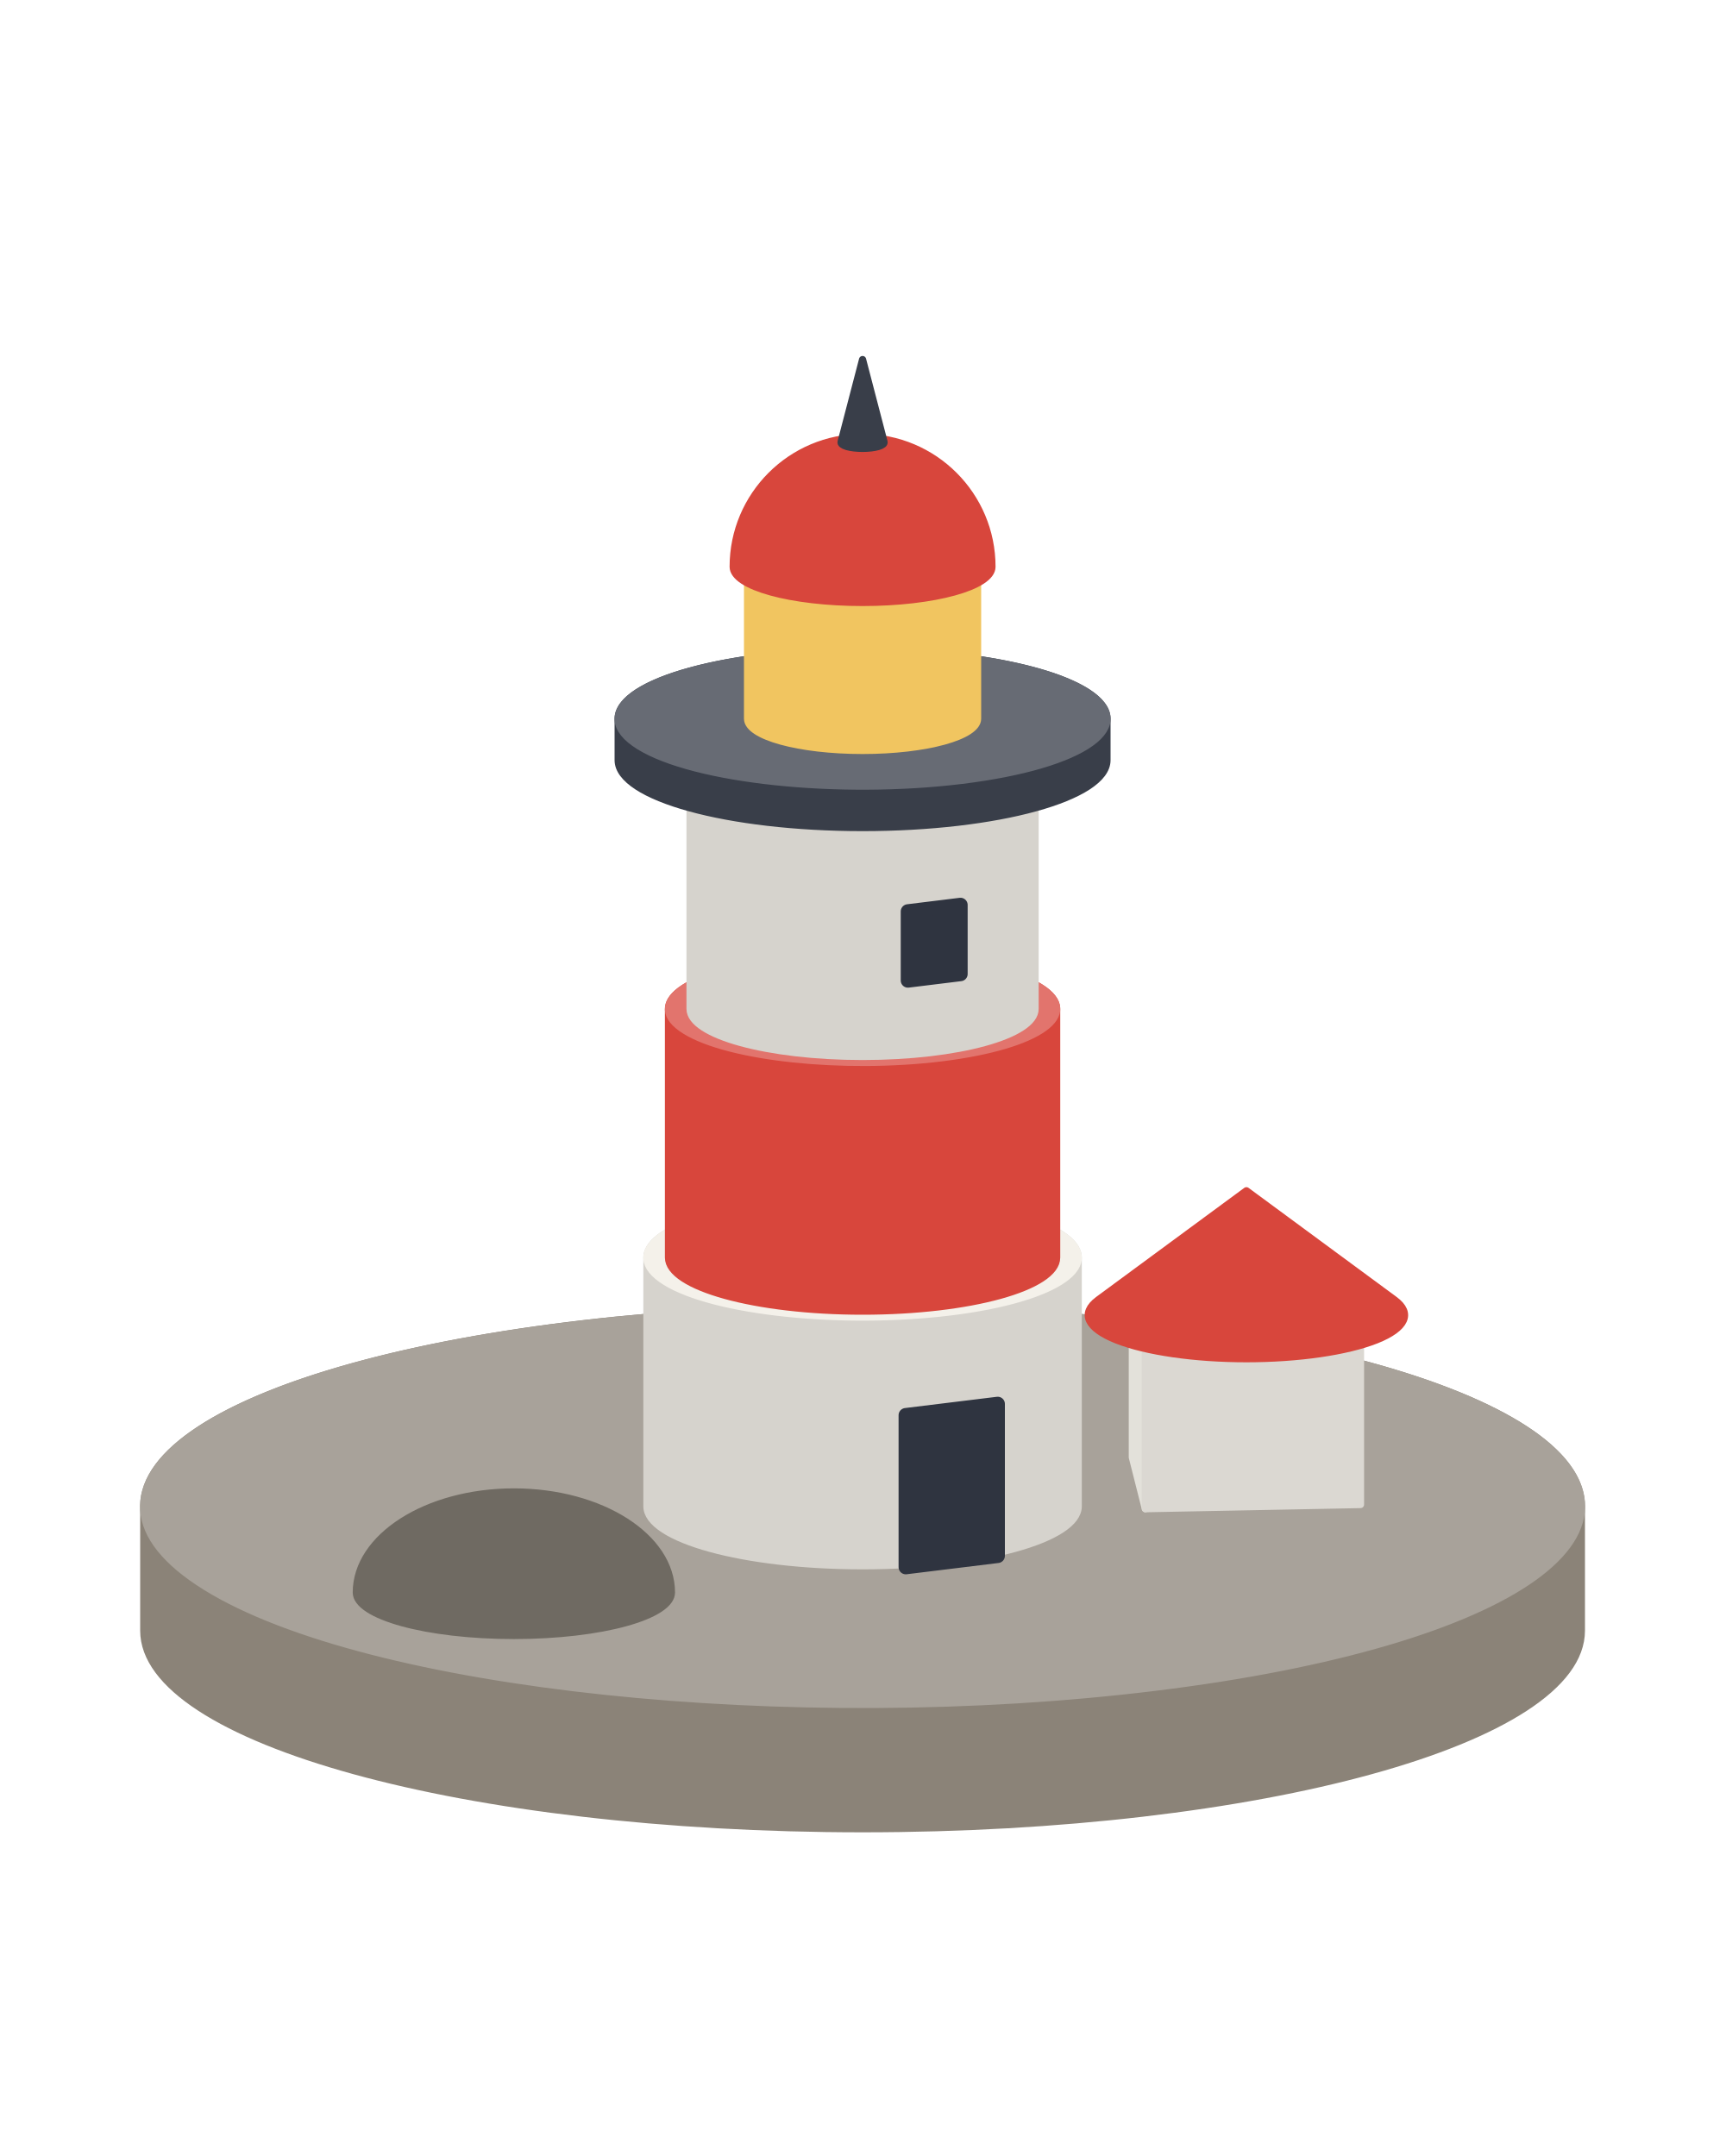
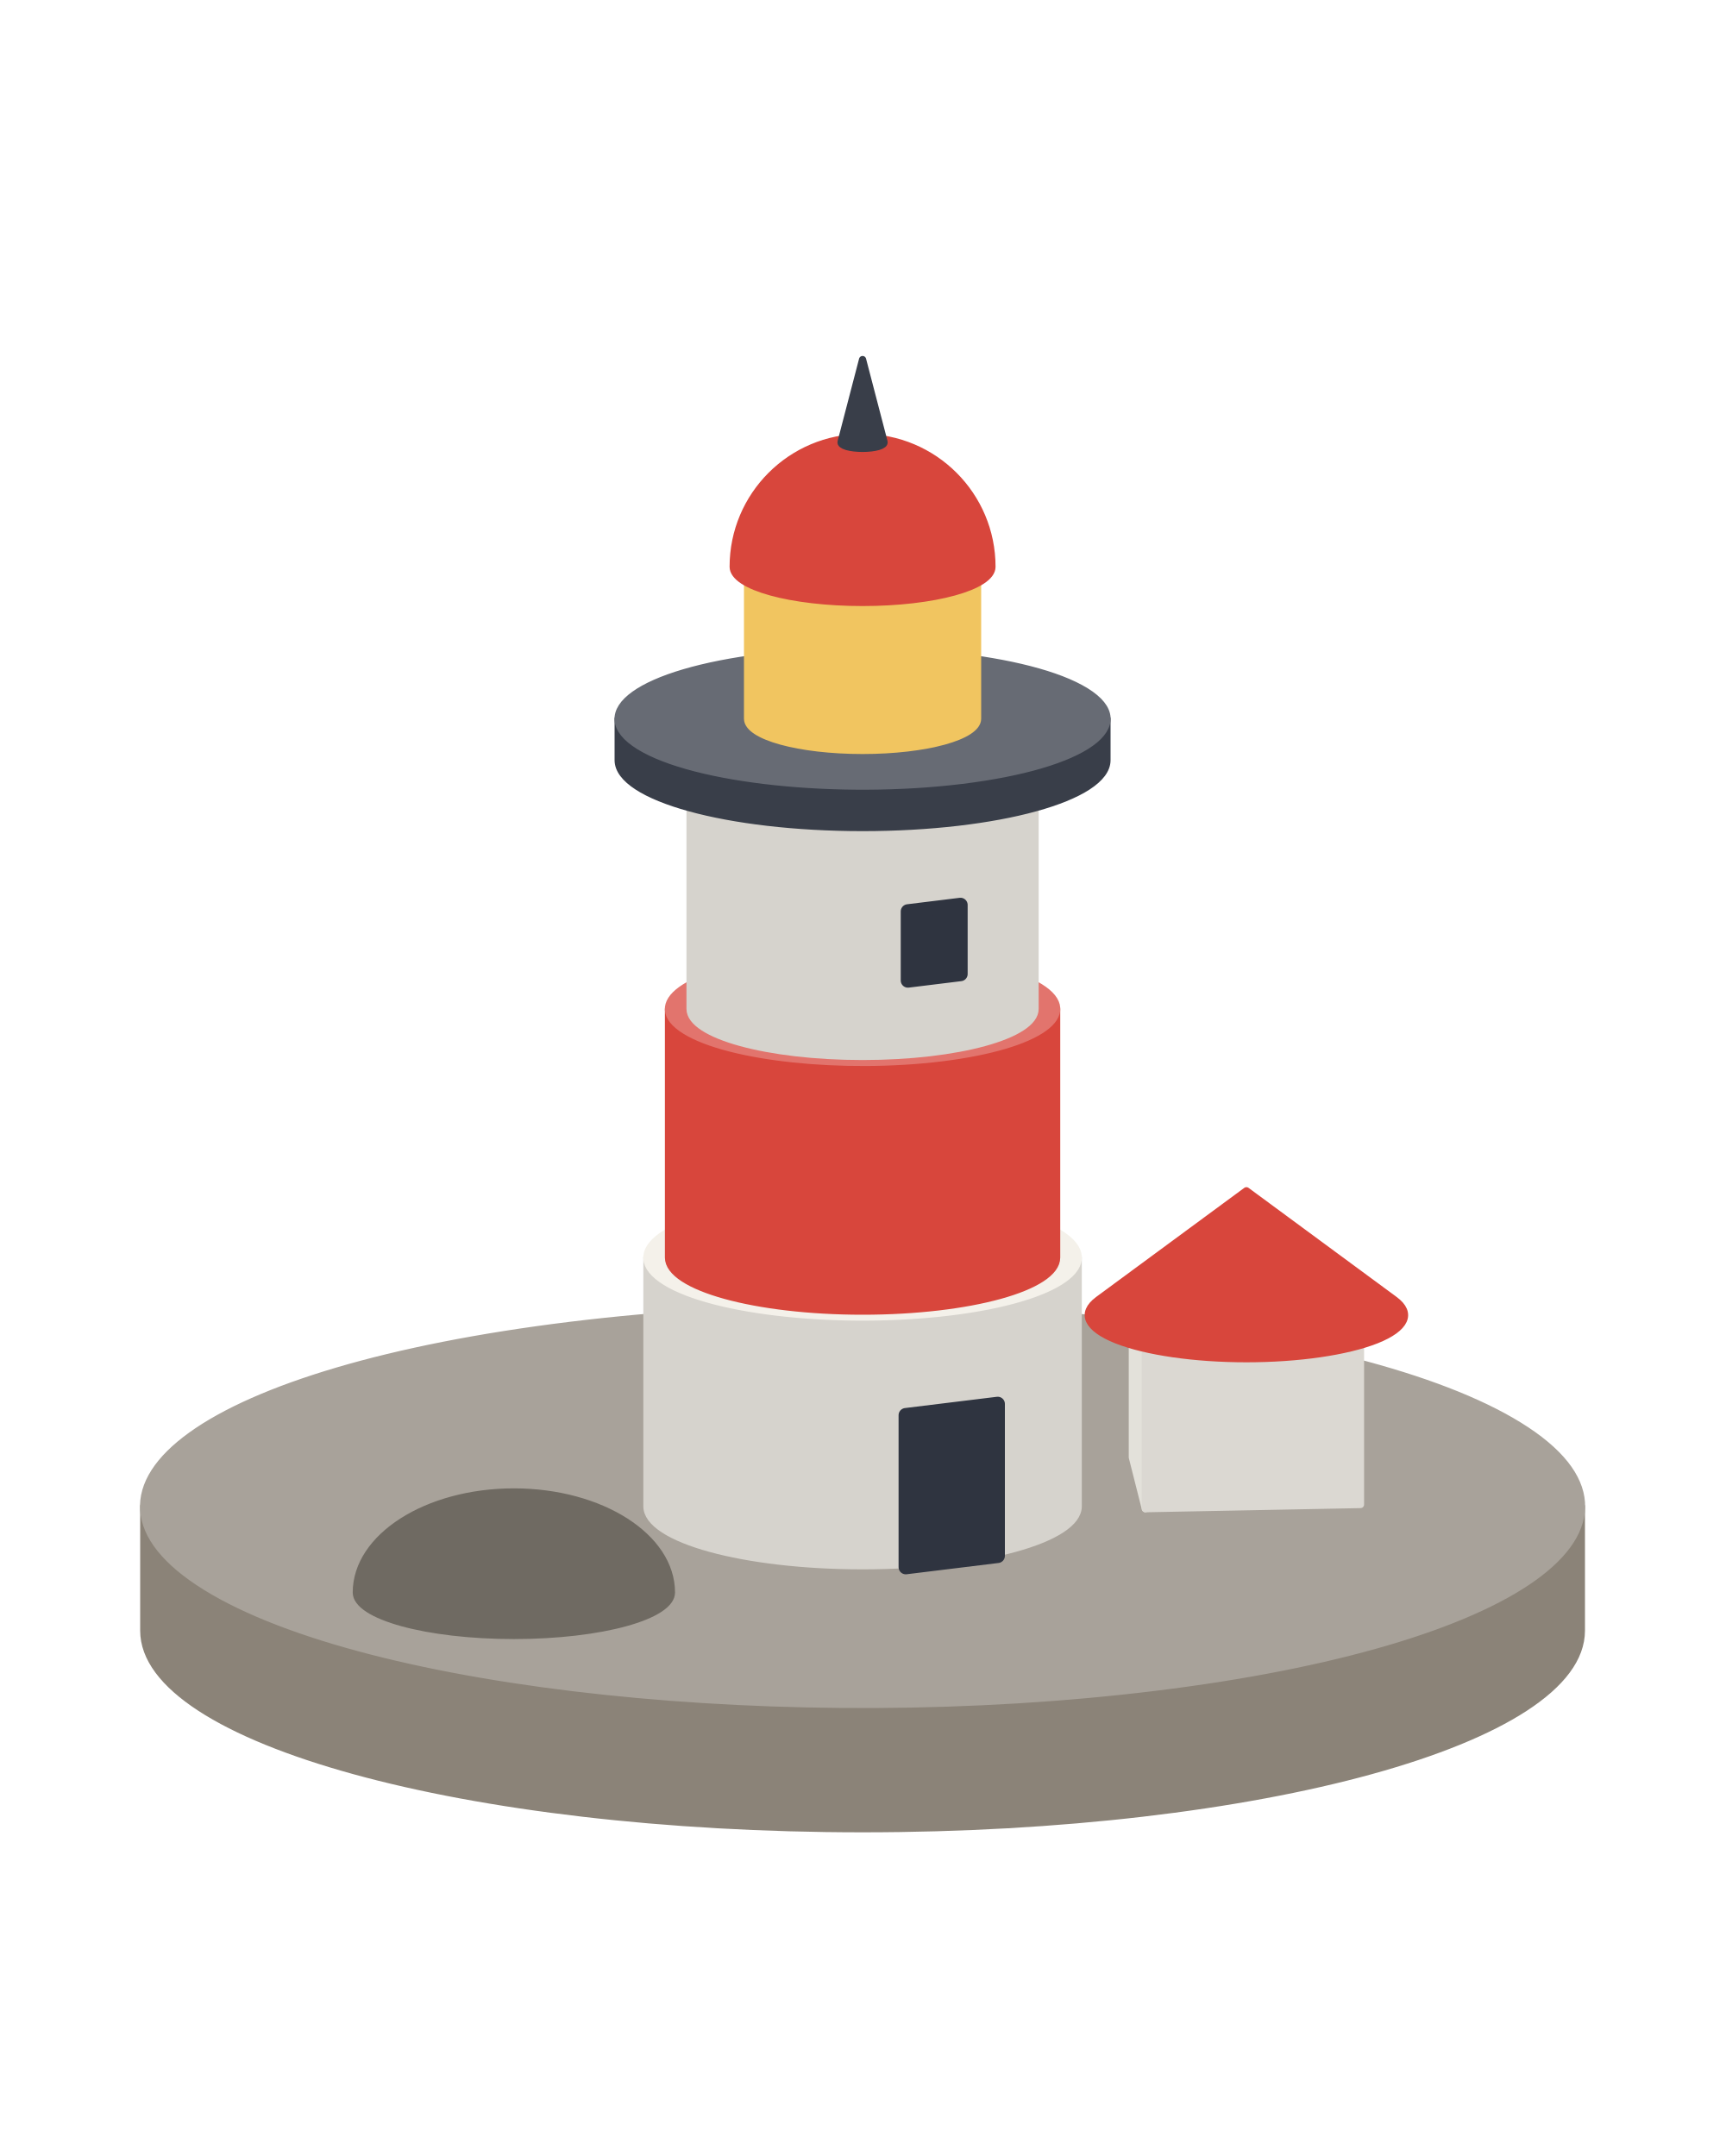
<svg xmlns="http://www.w3.org/2000/svg" width="240" height="300" viewBox="0 0 240 300" role="img" aria-label="A lighthouse on a rock">
-   <path d="M20 226.9L20 209.6C20 194.38 64.77 182.03 120 182.03C175.23 182.03 220 194.38 220 209.6L220 226.9C220 242.12 175.23 254.46 120 254.46C64.77 254.46 20 242.12 20 226.9Z" fill="#8b8378" stroke="#8b8378" stroke-width="1" stroke-linecap="round" stroke-linejoin="round" />
+   <path d="M20 226.9L20 209.6C20 224.82 64.77 237.16 120 237.16C175.23 237.16 220 224.82 220 209.6L220 226.9C220 242.12 175.23 254.46 120 254.46C64.77 254.46 20 242.12 20 226.9Z" fill="#8b8378" stroke="#8b8378" stroke-width="1" stroke-linecap="round" stroke-linejoin="round" />
  <path d="M79.33 184.42C129.78 178.23 188.89 184.48 211.35 198.39C233.82 212.29 211.13 228.59 160.67 234.78C110.22 240.97 51.11 234.72 28.65 220.81C6.18 206.9 28.87 190.61 79.33 184.42Z" fill="#a8a29a" stroke="#a8a29a" stroke-width="1" stroke-linecap="round" stroke-linejoin="round" />
  <path d="M157.53 179.71L157.53 202.78L159.34 209.93L159.34 186.85Z" fill="#e3e1da" stroke="#e3e1da" stroke-width="1" stroke-linecap="round" stroke-linejoin="round" />
  <path d="M157.53 179.71L187.46 179.13L189.27 186.28L159.34 186.85Z" fill="#f4f1ea" stroke="#f4f1ea" stroke-width="1" stroke-linecap="round" stroke-linejoin="round" />
  <path d="M159.34 186.85L189.27 186.28L189.27 209.35L159.34 209.93Z" fill="#dbd8d2" stroke="#dbd8d2" stroke-width="1" stroke-linecap="round" stroke-linejoin="round" />
  <path d="M152.79 180.87L173.4 165.69L194 180.87C196.53 182.73 195.59 184.81 191.48 186.45C187.37 188.08 180.61 189.06 173.4 189.06C166.19 189.06 159.43 188.08 155.32 186.45C151.21 184.81 150.27 182.73 152.79 180.87Z" fill="#d8463c" stroke="#d8463c" stroke-width="1" stroke-linecap="round" stroke-linejoin="round" />
-   <path d="M90 209.6L90 174.99C90 170.43 103.43 166.72 120 166.72C136.57 166.72 150 170.43 150 174.99L150 209.6C150 214.17 136.57 217.87 120 217.87C103.43 217.87 90 214.17 90 209.6Z" fill="#d6d3cd" stroke="#d6d3cd" stroke-width="1" stroke-linecap="round" stroke-linejoin="round" />
+   <path d="M90 209.6L90 174.99C90 179.56 103.43 183.26 120 183.26C136.57 183.26 150 179.56 150 174.99L150 209.6C150 214.17 136.57 217.87 120 217.87C103.43 217.87 90 214.17 90 209.6Z" fill="#d6d3cd" stroke="#d6d3cd" stroke-width="1" stroke-linecap="round" stroke-linejoin="round" />
  <path d="M107.8 167.44C122.93 165.58 140.67 167.46 147.41 171.63C154.15 175.8 147.34 180.69 132.2 182.55C117.07 184.4 99.33 182.53 92.59 178.36C85.85 174.18 92.66 169.3 107.8 167.44Z" fill="#f4f1ea" stroke="#f4f1ea" stroke-width="1" stroke-linecap="round" stroke-linejoin="round" />
-   <path d="M93 174.99L93 140.39C93 136.28 105.09 132.95 120 132.95C134.91 132.95 147 136.28 147 140.39L147 174.99C147 179.1 134.91 182.44 120 182.44C105.09 182.44 93 179.1 93 174.99Z" fill="#d8463c" stroke="#d8463c" stroke-width="1" stroke-linecap="round" stroke-linejoin="round" />
+   <path d="M126.01 196.92L138.8 195.35L138.8 216.49L126.01 218.06Z" fill="#2f3440" stroke="#2f3440" stroke-width="2" stroke-linecap="round" stroke-linejoin="round" />
+   <path d="M93 174.99L93 140.39C93 144.5 105.09 147.83 120 147.83C134.91 147.83 147 144.5 147 140.39L147 174.99C147 179.1 134.91 182.44 120 182.44C105.09 182.44 93 179.1 93 174.99Z" fill="#d8463c" stroke="#d8463c" stroke-width="1" stroke-linecap="round" stroke-linejoin="round" />
  <path d="M109.02 133.59C122.64 131.92 138.6 133.61 144.67 137.36C150.73 141.12 144.6 145.51 130.98 147.19C117.36 148.86 101.4 147.17 95.33 143.41C89.27 139.66 95.4 135.26 109.02 133.59Z" fill="#e2746d" stroke="#e2746d" stroke-width="1" stroke-linecap="round" stroke-linejoin="round" />
-   <path d="M96 140.39L96 105.78C96 102.13 106.75 99.17 120 99.17C133.25 99.17 144 102.13 144 105.78L144 140.39C144 144.04 133.25 147 120 147C106.75 147 96 144.04 96 140.39Z" fill="#d6d3cd" stroke="#d6d3cd" stroke-width="1" stroke-linecap="round" stroke-linejoin="round" />
+   <path d="M96 140.39L96 105.78C96 109.44 106.75 112.4 120 112.4C133.25 112.4 144 109.44 144 105.78L144 140.39C144 144.04 133.25 147 120 147C106.75 147 96 144.04 96 140.39Z" fill="#d6d3cd" stroke="#d6d3cd" stroke-width="1" stroke-linecap="round" stroke-linejoin="round" />
  <path d="M110.24 99.74C122.35 98.25 136.53 99.75 141.93 103.09C147.32 106.43 141.87 110.34 129.76 111.83C117.65 113.31 103.47 111.81 98.07 108.47C92.68 105.13 98.13 101.22 110.24 99.74Z" fill="#f4f1ea" stroke="#f4f1ea" stroke-width="1" stroke-linecap="round" stroke-linejoin="round" />
-   <path d="M126.01 196.92L138.8 195.35L138.8 216.49L126.01 218.06Z" fill="#2f3440" stroke="#2f3440" stroke-width="2" stroke-linecap="round" stroke-linejoin="round" />
-   <path d="M86 105.78L86 100.01C86 94.84 101.22 90.64 120 90.64C138.78 90.64 154 94.84 154 100.01L154 105.78C154 110.96 138.78 115.15 120 115.15C101.22 115.15 86 110.96 86 105.78Z" fill="#393e49" stroke="#393e49" stroke-width="1" stroke-linecap="round" stroke-linejoin="round" />
+   <path d="M126.31 126.82L133.62 125.92L133.62 135.53L126.31 136.43Z" fill="#2f3440" stroke="#2f3440" stroke-width="2" stroke-linecap="round" stroke-linejoin="round" />
+   <path d="M93.49 221.59C93.49 224.93 83.65 227.65 71.49 227.65C59.34 227.65 49.49 224.93 49.49 221.59C49.49 213.82 59.34 207.52 71.49 207.52C83.65 207.52 93.49 213.82 93.49 221.59Z" fill="#6f6a62" stroke="#6f6a62" stroke-width="0.84" stroke-linecap="round" stroke-linejoin="round" />
+   <path d="M86 105.78L86 100.01C86 105.19 101.22 109.39 120 109.39C138.78 109.39 154 105.19 154 100.01L154 105.78C154 110.96 138.78 115.15 120 115.15C101.22 115.15 86 110.96 86 105.78Z" fill="#393e49" stroke="#393e49" stroke-width="1" stroke-linecap="round" stroke-linejoin="round" />
  <path d="M106.17 91.45C123.33 89.35 143.42 91.47 151.06 96.2C158.7 100.93 150.98 106.47 133.83 108.58C116.67 110.68 96.58 108.55 88.94 103.83C81.3 99.1 89.02 93.56 106.17 91.45Z" fill="#676b74" stroke="#676b74" stroke-width="1" stroke-linecap="round" stroke-linejoin="round" />
-   <path d="M104 100.01L104 78.87C104 76.43 111.16 74.46 120 74.46C128.84 74.46 136 76.43 136 78.87L136 100.01C136 102.45 128.84 104.42 120 104.42C111.16 104.42 104 102.45 104 100.01Z" fill="#f1c560" stroke="#f1c560" stroke-width="1" stroke-linecap="round" stroke-linejoin="round" />
+   <path d="M104 100.01L104 78.87C104 81.3 111.16 83.28 120 83.28C128.84 83.28 136 81.3 136 78.87L136 100.01C136 102.45 128.84 104.42 120 104.42C111.16 104.42 104 102.45 104 100.01Z" fill="#f1c560" stroke="#f1c560" stroke-width="1" stroke-linecap="round" stroke-linejoin="round" />
  <path d="M113.49 74.84C121.56 73.85 131.02 74.85 134.62 77.07C138.21 79.3 134.58 81.9 126.51 82.9C118.44 83.89 108.98 82.89 105.38 80.66C101.79 78.44 105.42 75.83 113.49 74.84Z" fill="#ffd77b" stroke="#ffd77b" stroke-width="1" stroke-linecap="round" stroke-linejoin="round" />
  <path d="M138 78.87C138 81.61 129.94 83.83 120 83.83C110.06 83.83 102 81.61 102 78.87C102 68.93 110.06 60.87 120 60.87C129.94 60.87 138 68.93 138 78.87Z" fill="#d8463c" stroke="#d8463c" stroke-width="1" stroke-linecap="round" stroke-linejoin="round" />
  <path d="M117.01 61.5L120 50.03L122.99 61.5C123.05 61.73 122.76 61.96 122.2 62.13C121.63 62.3 120.83 62.39 120 62.39C119.17 62.39 118.37 62.3 117.8 62.13C117.24 61.96 116.95 61.73 117.01 61.5Z" fill="#393e49" stroke="#393e49" stroke-width="1" stroke-linecap="round" stroke-linejoin="round" />
-   <path d="M126.31 126.82L133.62 125.92L133.62 135.53L126.31 136.43Z" fill="#2f3440" stroke="#2f3440" stroke-width="2" stroke-linecap="round" stroke-linejoin="round" />
-   <path d="M93.49 221.59C93.49 224.93 83.65 227.65 71.49 227.65C59.34 227.65 49.49 224.93 49.49 221.59C49.49 213.82 59.34 207.52 71.49 207.52C83.65 207.52 93.49 213.82 93.49 221.59Z" fill="#6f6a62" stroke="#6f6a62" stroke-width="0.84" stroke-linecap="round" stroke-linejoin="round" />
</svg>
